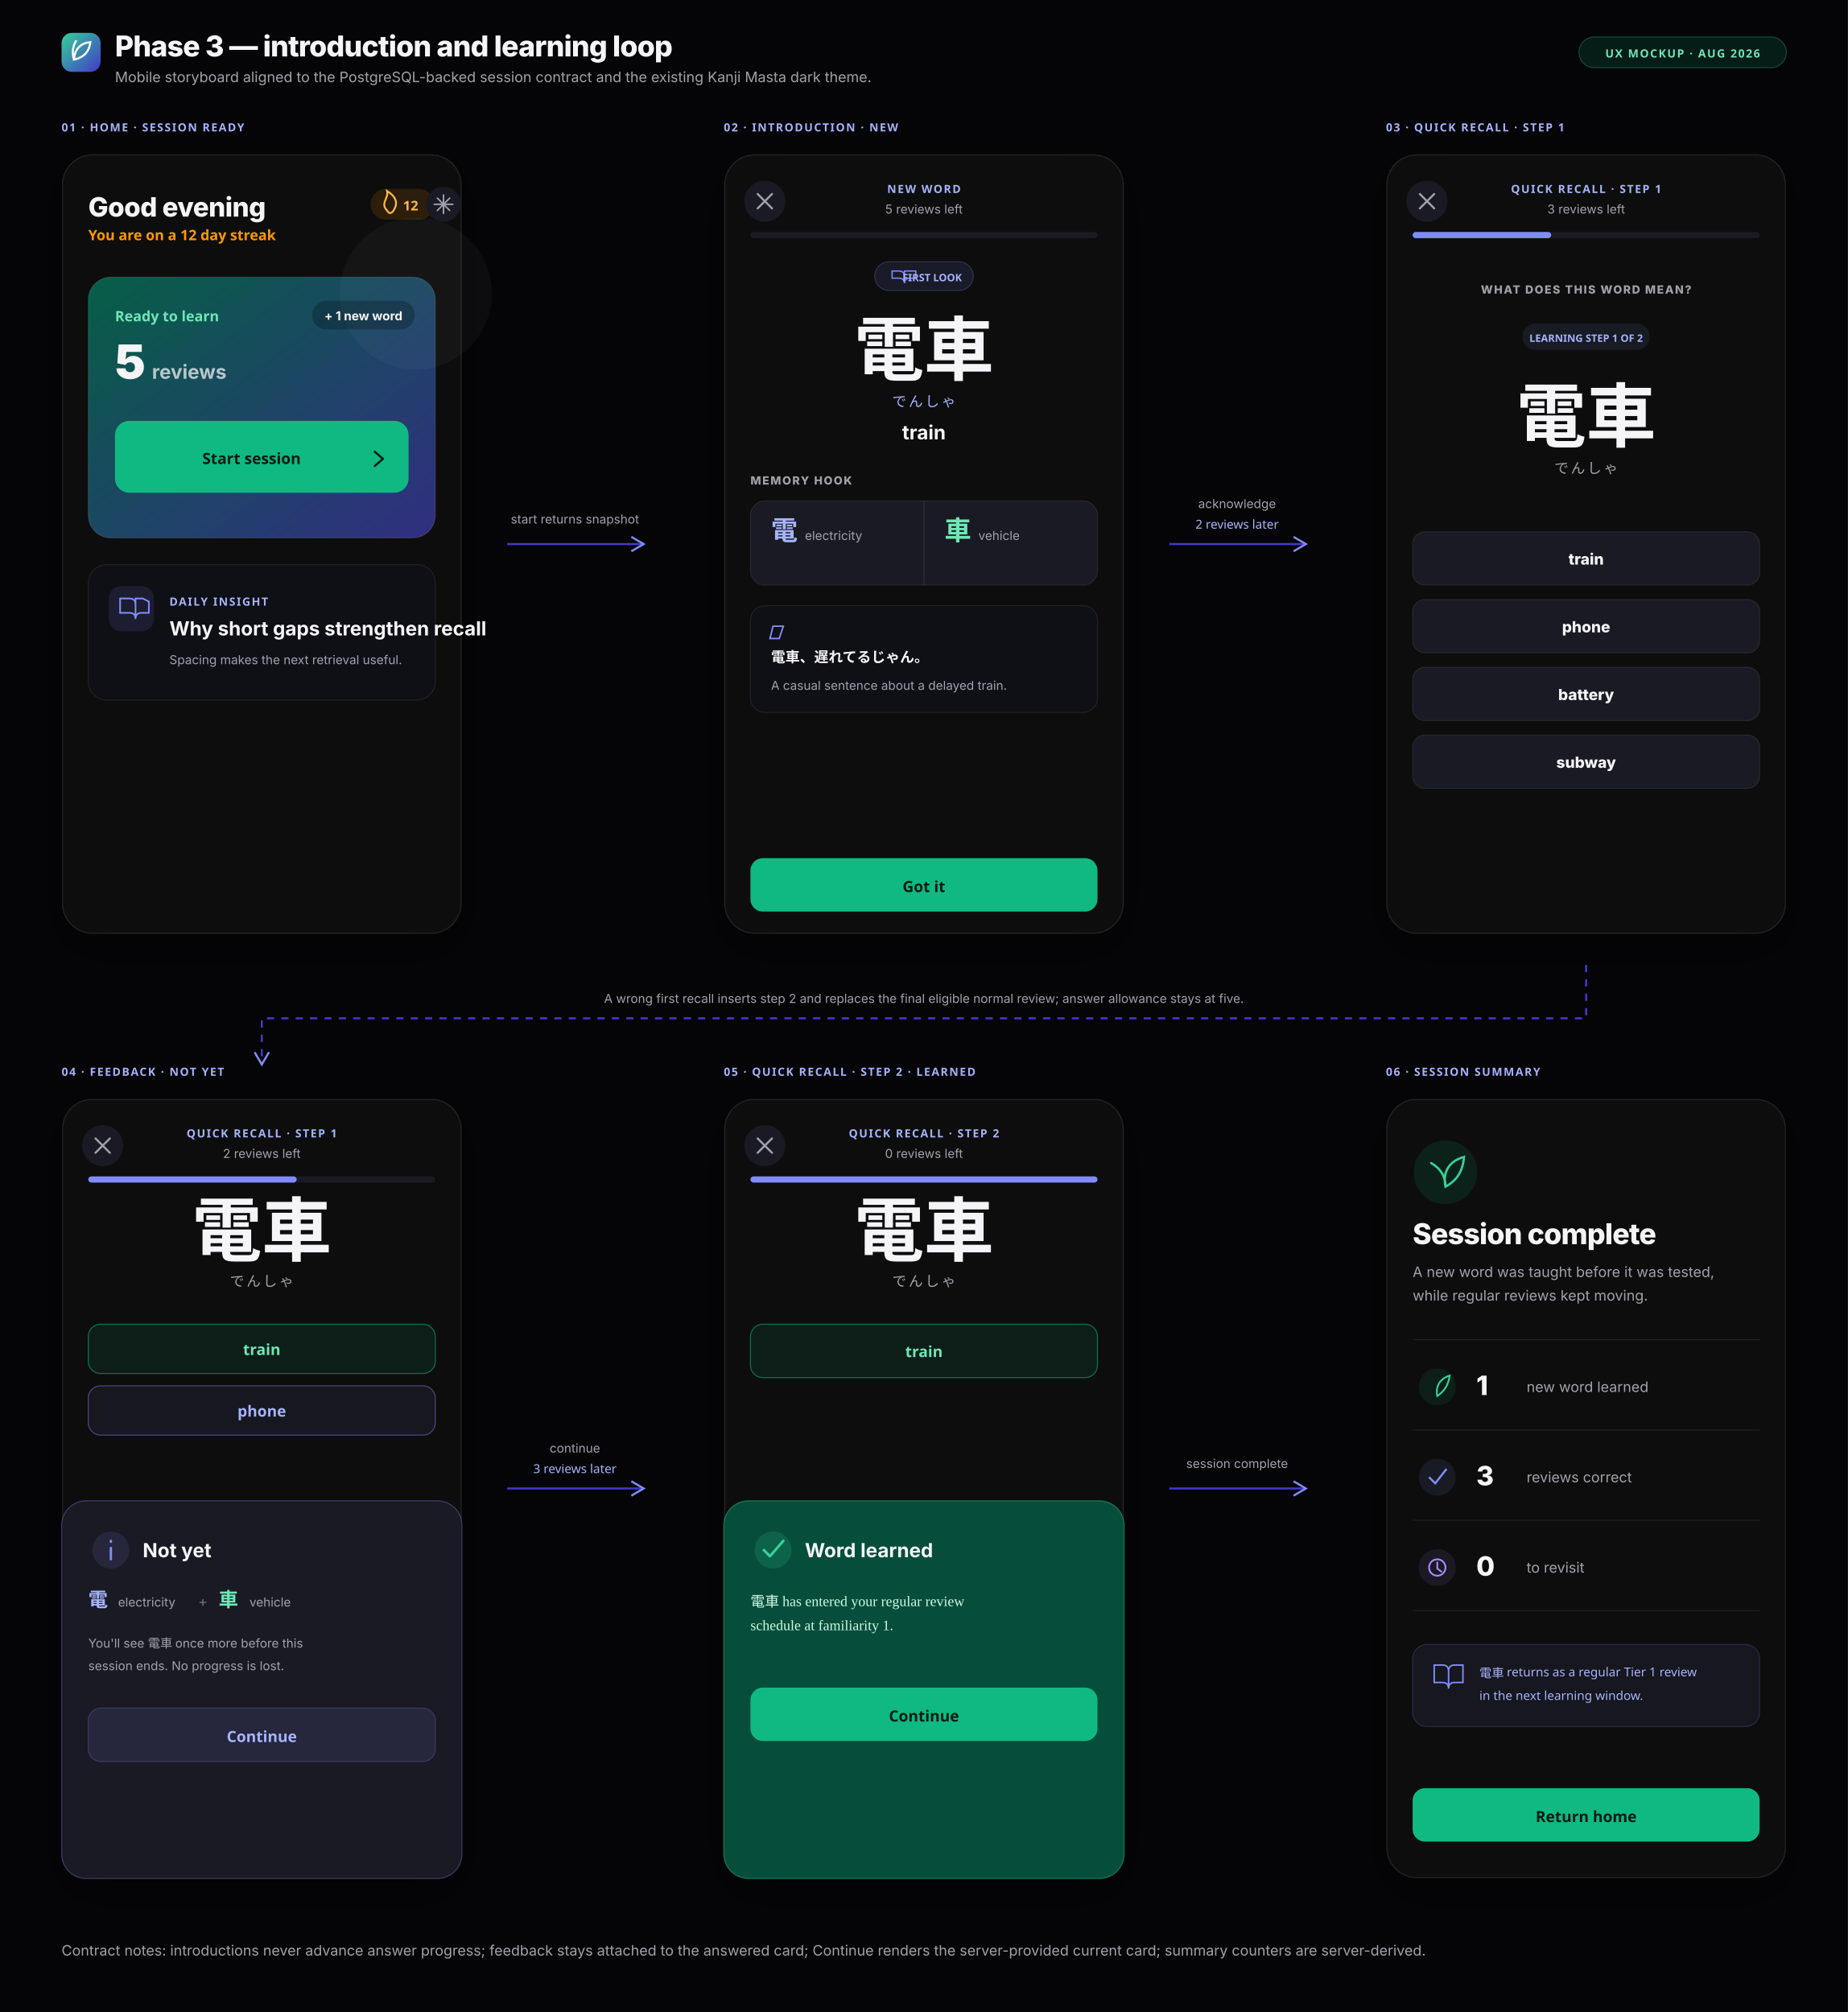
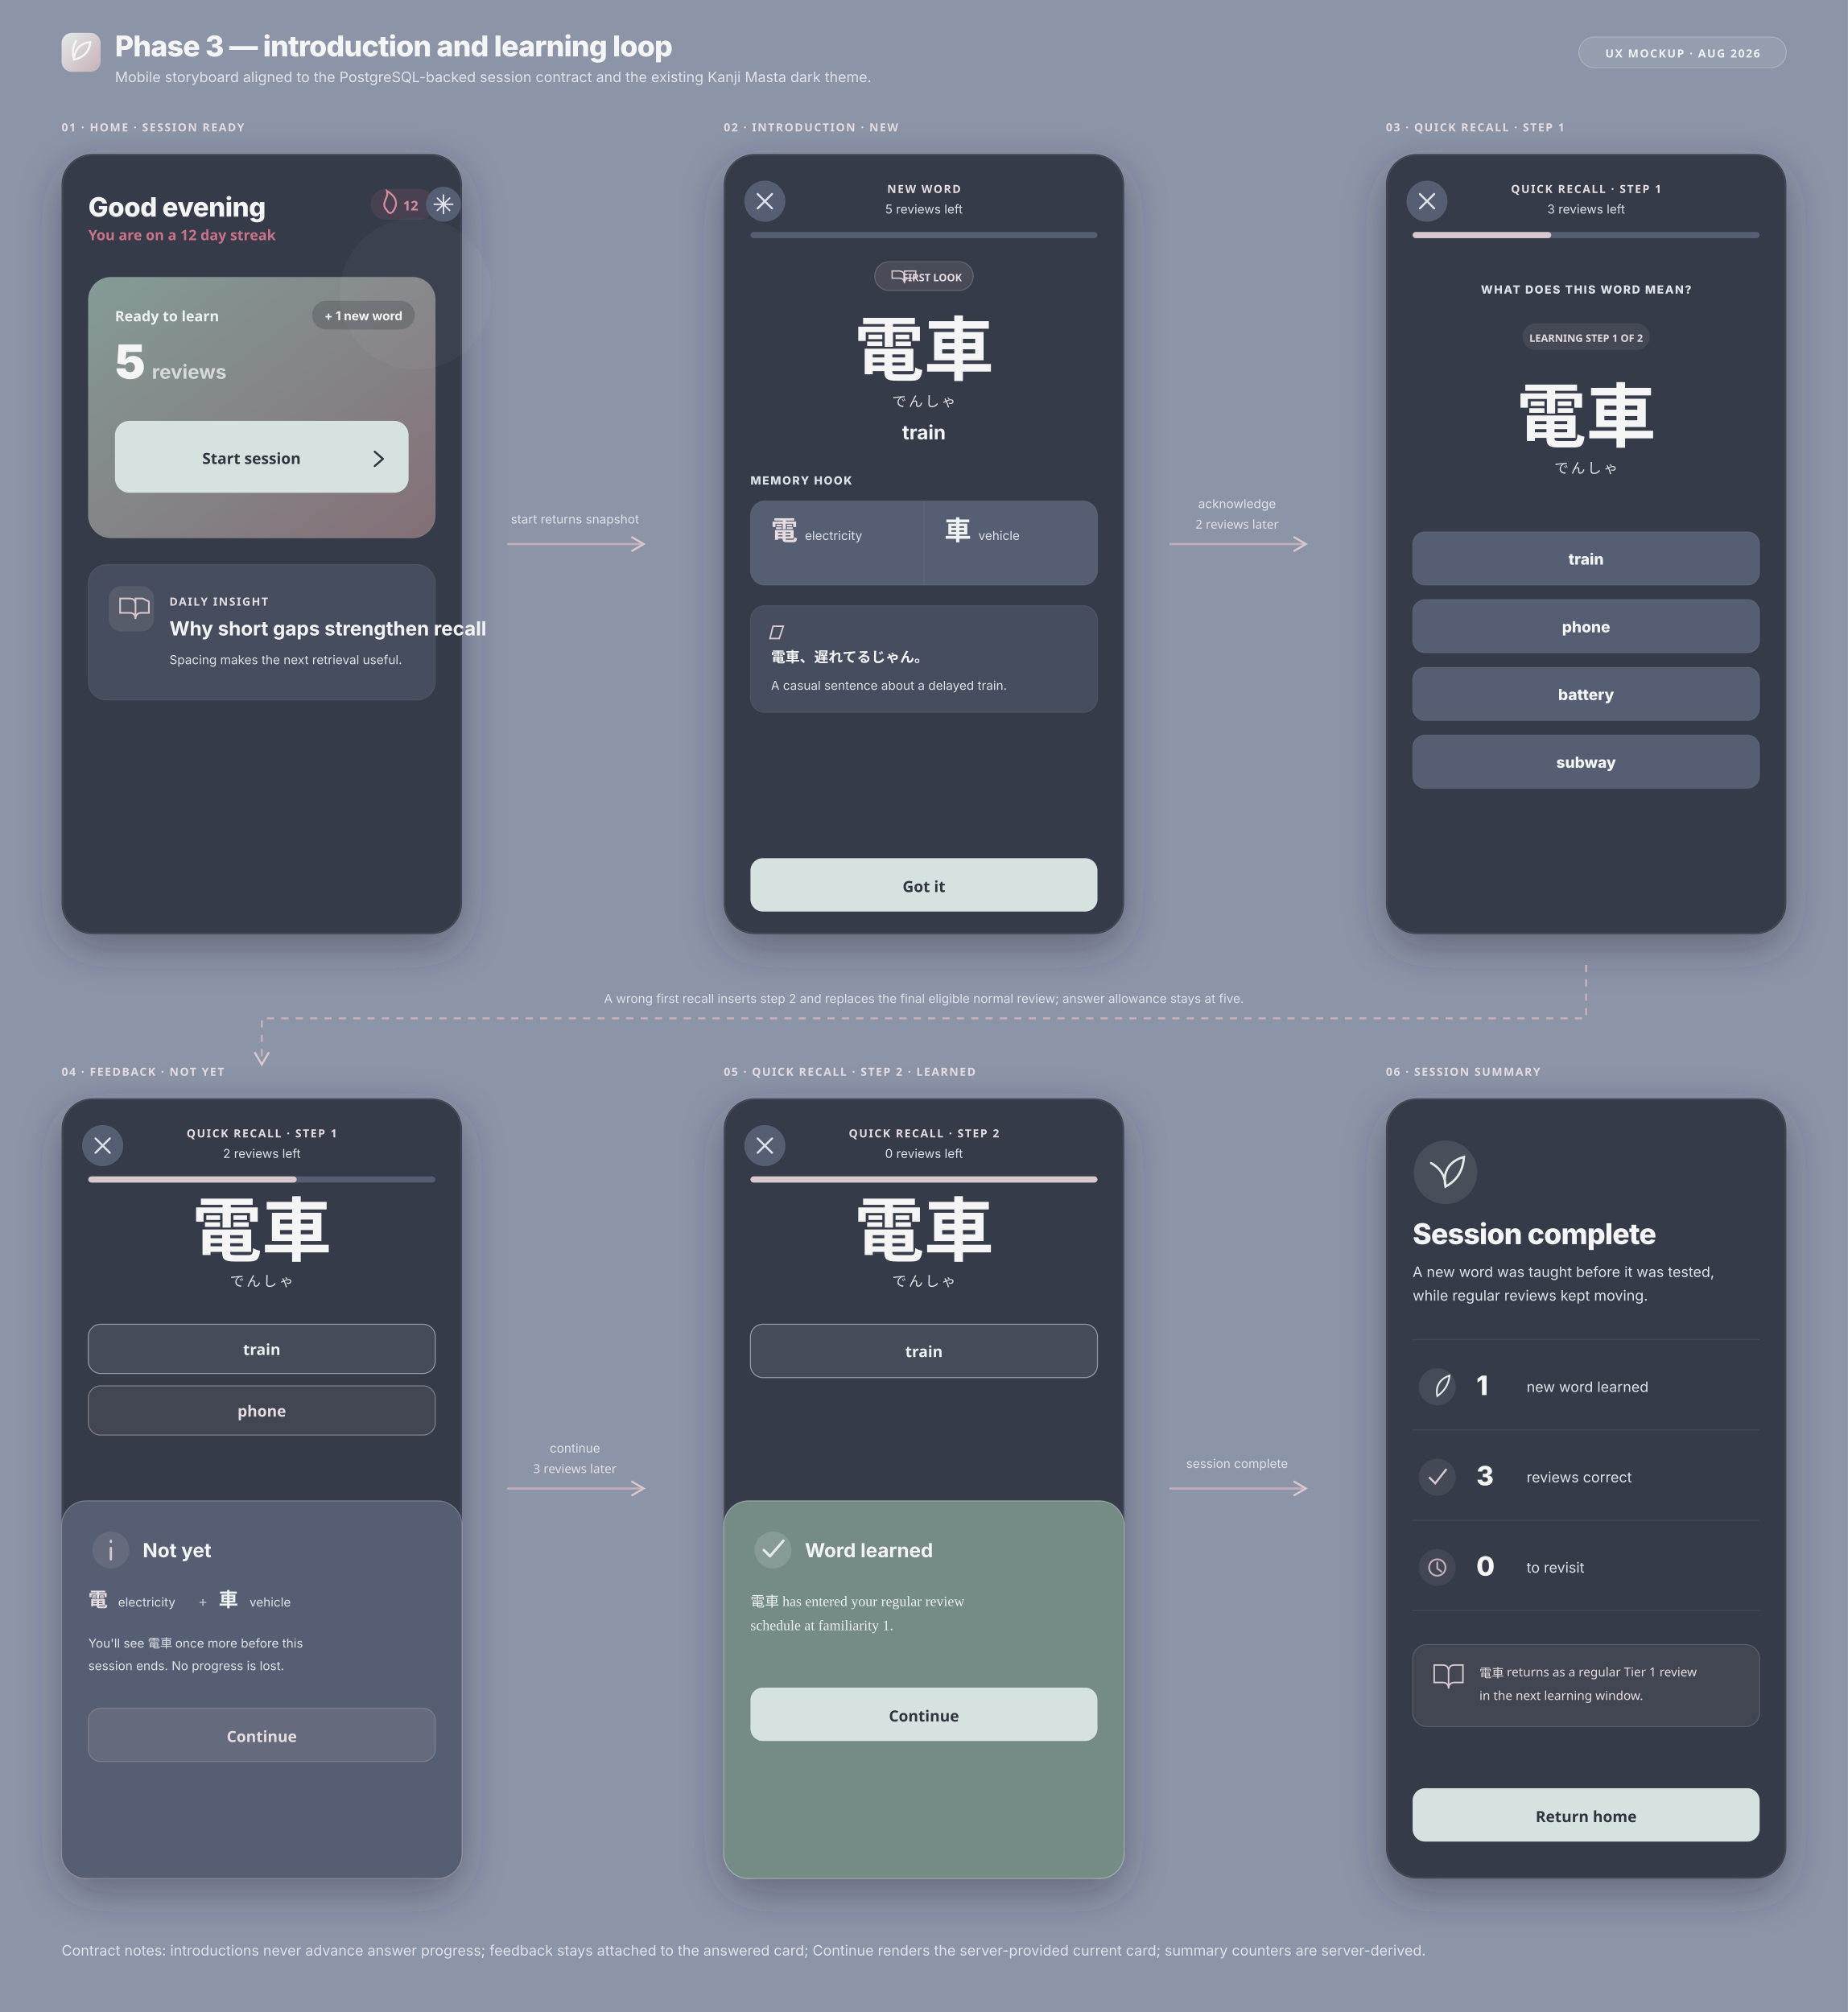
<svg xmlns="http://www.w3.org/2000/svg" width="1800" height="1960" viewBox="0 0 1800 1960" role="img" aria-labelledby="title desc">
  <defs>
    <linearGradient id="slot-gradient" x1="0" y1="0" x2="1" y2="1">
-       <stop offset="0" stop-color="#065f46" />
-       <stop offset="1" stop-color="#312e81" />
+       <stop offset="0" stop-color="#849B96" />
+       <stop offset="1" stop-color="#846F77" />
    </linearGradient>
    <linearGradient id="brand-gradient" x1="0" y1="0" x2="1" y2="1">
-       <stop offset="0" stop-color="#34d399" />
-       <stop offset="1" stop-color="#4338ca" />
+       <stop offset="0" stop-color="#E4EBE9" />
+       <stop offset="1" stop-color="#C6B0B8" />
    </linearGradient>
    <filter id="shadow" x="-20%" y="-20%" width="140%" height="150%">
-       <feDropShadow dx="0" dy="14" stdDeviation="20" flood-color="#000000" flood-opacity="0.42" />
+       <feDropShadow dx="0" dy="14" stdDeviation="20" flood-color="#2B303C" flood-opacity="0.42" />
    </filter>
    <style>
-       .canvas{fill:#050508}.app{fill:#0a0a0f}.card{fill:#0f0f16}.raised{fill:#1a1a24}.line{stroke:rgba(255,255,255,.08);stroke-width:1}
-       .text{fill:#f5f5f7;font-family:"Noto Sans JP",system-ui,-apple-system,"Segoe UI",sans-serif}.muted{fill:#a1a1aa;font-family:"Noto Sans JP",system-ui,-apple-system,"Segoe UI",sans-serif}.quiet{fill:#71717a;font-family:"Noto Sans JP",system-ui,-apple-system,"Segoe UI",sans-serif}
-       .emerald{fill:#34d399;font-family:"Noto Sans JP",system-ui,sans-serif}.emeraldPale{fill:#6ee7b7;font-family:"Noto Sans JP",system-ui,sans-serif}.indigo{fill:#818cf8;font-family:"Noto Sans JP",system-ui,sans-serif}.indigoPale{fill:#a5b4fc;font-family:"Noto Sans JP",system-ui,sans-serif}
-       .darkText{fill:#031b13;font-family:"Noto Sans JP",system-ui,sans-serif}.title{font-size:28px;font-weight:800;letter-spacing:-.6px}.h1{font-size:26px;font-weight:800;letter-spacing:-.4px}.h2{font-size:19px;font-weight:750}.word{font-size:68px;font-weight:650}.body{font-size:14px}.small{font-size:12px}.tiny{font-size:10px}.label{font-size:11px;font-weight:800;letter-spacing:1.2px}.button{font-size:15px;font-weight:800}
+       .canvas{fill:#8C94A8}.app{fill:#343A48}.card{fill:#454D5E}.raised{fill:#555E72}.line{stroke:rgba(245,245,245,.08);stroke-width:1}
+       .text{fill:#F5F5F5;font-family:"Noto Sans JP",system-ui,-apple-system,"Segoe UI",sans-serif}.muted{fill:#DFE2E8;font-family:"Noto Sans JP",system-ui,-apple-system,"Segoe UI",sans-serif}.quiet{fill:#BCC2CD;font-family:"Noto Sans JP",system-ui,-apple-system,"Segoe UI",sans-serif}
+       .primary{fill:#E4EBE9;font-family:"Noto Sans JP",system-ui,sans-serif}.primaryPale{fill:#EEF2F1;font-family:"Noto Sans JP",system-ui,sans-serif}.secondary{fill:#D8C8CE;font-family:"Noto Sans JP",system-ui,sans-serif}.secondaryPale{fill:#E7DCE0;font-family:"Noto Sans JP",system-ui,sans-serif}
+       .darkText{fill:#30343F;font-family:"Noto Sans JP",system-ui,sans-serif}.title{font-size:28px;font-weight:800;letter-spacing:-.6px}.h1{font-size:26px;font-weight:800;letter-spacing:-.4px}.h2{font-size:19px;font-weight:750}.word{font-size:68px;font-weight:650}.body{font-size:14px}.small{font-size:12px}.tiny{font-size:10px}.label{font-size:11px;font-weight:800;letter-spacing:1.2px}.button{font-size:15px;font-weight:800}
    </style>
    <g id="phone-shell">
      <rect width="390" height="760" rx="30" class="app" filter="url(#shadow)" />
-       <rect x="1" y="1" width="388" height="758" rx="29" fill="none" stroke="rgba(255,255,255,.09)" />
+       <rect x="1" y="1" width="388" height="758" rx="29" fill="none" stroke="rgba(245,245,245,.09)" />
    </g>
  </defs>
  <rect width="1800" height="1960" class="canvas" />
  <rect x="60" y="32" width="38" height="38" rx="10" fill="url(#brand-gradient)" />
-   <path d="M72 58c10-2 15-8 16-17-9 1-15 6-16 17Zm0 0c-2-7-1-13 2-18" fill="none" stroke="#fff" stroke-width="2" stroke-linecap="round" />
+   <path d="M72 58c10-2 15-8 16-17-9 1-15 6-16 17Zm0 0c-2-7-1-13 2-18" fill="none" stroke="#F5F5F5" stroke-width="2" stroke-linecap="round" />
  <text x="112" y="55" class="text title">Phase 3 — introduction and learning loop</text>
  <text x="112" y="80" class="muted body">Mobile storyboard aligned to the PostgreSQL-backed session contract and the existing Kanji Masta dark theme.</text>
-   <rect x="1538" y="36" width="202" height="30" rx="15" fill="rgba(16,185,129,.13)" stroke="rgba(52,211,153,.28)" />
-   <text x="1639" y="56" text-anchor="middle" class="emeraldPale label">UX MOCKUP · AUG 2026</text>
-   <text x="60" y="128" class="indigoPale label">01 · HOME · SESSION READY</text>
+   <rect x="1538" y="36" width="202" height="30" rx="15" fill="rgba(214,226,223,.13)" stroke="rgba(228,235,233,.28)" />
+   <text x="1639" y="56" text-anchor="middle" class="primaryPale label">UX MOCKUP · AUG 2026</text>
+   <text x="60" y="128" class="secondaryPale label">01 · HOME · SESSION READY</text>
  <use href="#phone-shell" x="60" y="150" />
  <text x="86" y="211" class="text h1">Good evening</text>
-   <text x="86" y="234" fill="#ff9800" class="body" font-family="system-ui" font-weight="700">You are on a 12 day streak</text>
-   <rect x="361" y="184" width="62" height="30" rx="15" fill="rgba(255,152,0,.13)" />
-   <path d="M377 205c-7-7 2-12 0-19 8 5 11 11 7 18-2 4-5 5-7 1Z" fill="none" stroke="#ffb74d" stroke-width="1.8" />
-   <text x="400" y="205" text-anchor="middle" fill="#ffb74d" font-family="system-ui" font-size="13" font-weight="800">12</text>
+   <text x="86" y="234" fill="#CA7288" class="body" font-family="system-ui" font-weight="700">You are on a 12 day streak</text>
+   <rect x="361" y="184" width="62" height="30" rx="15" fill="rgba(202,114,136,.13)" />
+   <path d="M377 205c-7-7 2-12 0-19 8 5 11 11 7 18-2 4-5 5-7 1Z" fill="none" stroke="#D58D9F" stroke-width="1.8" />
+   <text x="400" y="205" text-anchor="middle" fill="#D58D9F" font-family="system-ui" font-size="13" font-weight="800">12</text>
  <circle cx="432" cy="199" r="17" class="raised" />
-   <path d="M432 190v18M423 199h18M426 193l12 12M438 193l-12 12" fill="none" stroke="#a1a1aa" stroke-width="1.5" stroke-linecap="round" />
-   <rect x="86" y="270" width="338" height="254" rx="22" fill="url(#slot-gradient)" stroke="rgba(255,255,255,.11)" />
-   <circle cx="405" cy="286" r="74" fill="rgba(255,255,255,.035)" />
-   <text x="112" y="313" class="emeraldPale body" font-weight="750">Ready to learn</text>
-   <rect x="304" y="293" width="100" height="28" rx="14" fill="rgba(0,0,0,.24)" />
+   <path d="M432 190v18M423 199h18M426 193l12 12M438 193l-12 12" fill="none" stroke="#DFE2E8" stroke-width="1.5" stroke-linecap="round" />
+   <rect x="86" y="270" width="338" height="254" rx="22" fill="url(#slot-gradient)" stroke="rgba(245,245,245,.11)" />
+   <circle cx="405" cy="286" r="74" fill="rgba(245,245,245,.035)" />
+   <text x="112" y="313" class="primaryPale body" font-weight="750">Ready to learn</text>
+   <rect x="304" y="293" width="100" height="28" rx="14" fill="rgba(43,48,60,.24)" />
  <text x="354" y="312" text-anchor="middle" class="text small" font-weight="700">+ 1 new word</text>
  <text x="112" y="369" class="text" font-family="system-ui" font-size="46" font-weight="850">5</text>
  <text x="148" y="369" class="text h2" opacity=".72">reviews</text>
-   <rect x="112" y="410" width="286" height="70" rx="14" fill="#10b981" />
+   <rect x="112" y="410" width="286" height="70" rx="14" fill="#D6E2DF" />
  <text x="245" y="452" text-anchor="middle" class="darkText button">Start session</text>
-   <path d="m365 440 8 7-8 7" fill="none" stroke="#031b13" stroke-width="2" stroke-linecap="round" stroke-linejoin="round" />
-   <rect x="86" y="550" width="338" height="132" rx="18" class="card" stroke="rgba(255,255,255,.08)" />
-   <rect x="106" y="571" width="44" height="44" rx="12" fill="rgba(129,140,248,.12)" />
-   <path d="M117 583h9c4 0 6 2 6 6v14c0-4-2-6-6-6h-9Zm22 0h-7v20c0-4 2-6 6-6h7v-11Z" fill="none" stroke="#818cf8" stroke-width="1.6" />
-   <text x="165" y="590" class="indigoPale label">DAILY INSIGHT</text>
+   <path d="m365 440 8 7-8 7" fill="none" stroke="#30343F" stroke-width="2" stroke-linecap="round" stroke-linejoin="round" />
+   <rect x="86" y="550" width="338" height="132" rx="18" class="card" stroke="rgba(245,245,245,.08)" />
+   <rect x="106" y="571" width="44" height="44" rx="12" fill="rgba(216,200,206,.12)" />
+   <path d="M117 583h9c4 0 6 2 6 6v14c0-4-2-6-6-6h-9Zm22 0h-7v20c0-4 2-6 6-6h7v-11Z" fill="none" stroke="#D8C8CE" stroke-width="1.6" />
+   <text x="165" y="590" class="secondaryPale label">DAILY INSIGHT</text>
  <text x="165" y="619" class="text h2">Why short gaps strengthen recall</text>
  <text x="165" y="647" class="muted small">Spacing makes the next retrieval useful.</text>
-   <path d="M494 530h132" fill="none" stroke="#4338ca" stroke-width="2" />
-   <path d="m615 523 12 7-12 7" fill="none" stroke="#818cf8" stroke-width="2" />
+   <path d="M494 530h132" fill="none" stroke="#C6B0B8" stroke-width="2" />
+   <path d="m615 523 12 7-12 7" fill="none" stroke="#D8C8CE" stroke-width="2" />
  <text x="560" y="510" text-anchor="middle" class="muted small">start returns snapshot</text>
-   <text x="705" y="128" class="indigoPale label">02 · INTRODUCTION · NEW</text>
+   <text x="705" y="128" class="secondaryPale label">02 · INTRODUCTION · NEW</text>
  <use href="#phone-shell" x="705" y="150" />
  <circle cx="745" cy="196" r="20" class="raised" />
-   <path d="m738 189 14 14m0-14-14 14" stroke="#a1a1aa" stroke-width="2" stroke-linecap="round" />
-   <text x="900" y="188" text-anchor="middle" class="indigoPale label">NEW WORD</text>
+   <path d="m738 189 14 14m0-14-14 14" stroke="#DFE2E8" stroke-width="2" stroke-linecap="round" />
+   <text x="900" y="188" text-anchor="middle" class="secondaryPale label">NEW WORD</text>
  <text x="900" y="208" text-anchor="middle" class="muted small">5 reviews left</text>
  <rect x="731" y="226" width="338" height="6" rx="3" class="raised" />
-   <rect x="731" y="226" width="0" height="6" rx="3" fill="#818cf8" />
-   <rect x="852" y="255" width="96" height="28" rx="14" fill="rgba(129,140,248,.12)" stroke="rgba(129,140,248,.24)" />
-   <path d="M869 264h7c3 0 5 2 5 5v7c0-3-2-5-5-5h-7Zm17 0h-5v12c0-3 2-5 5-5h6v-7Z" fill="none" stroke="#818cf8" stroke-width="1.3" />
-   <text x="908" y="274" text-anchor="middle" class="indigoPale tiny" font-weight="750">FIRST LOOK</text>
+   <rect x="731" y="226" width="0" height="6" rx="3" fill="#D8C8CE" />
+   <rect x="852" y="255" width="96" height="28" rx="14" fill="rgba(216,200,206,.12)" stroke="rgba(216,200,206,.24)" />
+   <path d="M869 264h7c3 0 5 2 5 5v7c0-3-2-5-5-5h-7Zm17 0h-5v12c0-3 2-5 5-5h6v-7Z" fill="none" stroke="#D8C8CE" stroke-width="1.3" />
+   <text x="908" y="274" text-anchor="middle" class="secondaryPale tiny" font-weight="750">FIRST LOOK</text>
  <text x="900" y="365" text-anchor="middle" class="text word">電車</text>
-   <text x="900" y="396" text-anchor="middle" class="indigoPale body" letter-spacing="2">でんしゃ</text>
+   <text x="900" y="396" text-anchor="middle" class="secondaryPale body" letter-spacing="2">でんしゃ</text>
  <text x="900" y="428" text-anchor="middle" class="text h2">train</text>
  <text x="731" y="472" class="muted label">MEMORY HOOK</text>
-   <rect x="731" y="488" width="338" height="82" rx="14" class="raised" stroke="rgba(255,255,255,.08)" />
+   <rect x="731" y="488" width="338" height="82" rx="14" class="raised" stroke="rgba(245,245,245,.08)" />
  <line x1="900" y1="488" x2="900" y2="570" class="line" />
-   <text x="751" y="526" class="indigoPale h1">電</text>
+   <text x="751" y="526" class="secondaryPale h1">電</text>
  <text x="784" y="526" class="muted small">electricity</text>
-   <text x="920" y="526" class="emeraldPale h1">車</text>
+   <text x="920" y="526" class="primaryPale h1">車</text>
  <text x="953" y="526" class="muted small">vehicle</text>
-   <rect x="731" y="590" width="338" height="104" rx="14" class="card" stroke="rgba(255,255,255,.08)" />
-   <path d="M753 610h10l-4 12h-9Z" fill="none" stroke="#818cf8" stroke-width="1.5" />
+   <rect x="731" y="590" width="338" height="104" rx="14" class="card" stroke="rgba(245,245,245,.08)" />
+   <path d="M753 610h10l-4 12h-9Z" fill="none" stroke="#D8C8CE" stroke-width="1.5" />
  <text x="751" y="645" class="text body" font-weight="650">電車、遅れてるじゃん。</text>
  <text x="751" y="672" class="muted small">A casual sentence about a delayed train.</text>
-   <rect x="731" y="836" width="338" height="52" rx="12" fill="#10b981" />
+   <rect x="731" y="836" width="338" height="52" rx="12" fill="#D6E2DF" />
  <text x="900" y="869" text-anchor="middle" class="darkText button">Got it</text>
-   <path d="M1139 530h132" fill="none" stroke="#4338ca" stroke-width="2" />
-   <path d="m1260 523 12 7-12 7" fill="none" stroke="#818cf8" stroke-width="2" />
+   <path d="M1139 530h132" fill="none" stroke="#C6B0B8" stroke-width="2" />
+   <path d="m1260 523 12 7-12 7" fill="none" stroke="#D8C8CE" stroke-width="2" />
  <text x="1205" y="495" text-anchor="middle" class="muted small">acknowledge</text>
-   <text x="1205" y="515" text-anchor="middle" class="indigoPale small">2 reviews later</text>
-   <text x="1350" y="128" class="indigoPale label">03 · QUICK RECALL · STEP 1</text>
+   <text x="1205" y="515" text-anchor="middle" class="secondaryPale small">2 reviews later</text>
+   <text x="1350" y="128" class="secondaryPale label">03 · QUICK RECALL · STEP 1</text>
  <use href="#phone-shell" x="1350" y="150" />
  <circle cx="1390" cy="196" r="20" class="raised" />
-   <path d="m1383 189 14 14m0-14-14 14" stroke="#a1a1aa" stroke-width="2" stroke-linecap="round" />
-   <text x="1545" y="188" text-anchor="middle" class="indigoPale label">QUICK RECALL · STEP 1</text>
+   <path d="m1383 189 14 14m0-14-14 14" stroke="#DFE2E8" stroke-width="2" stroke-linecap="round" />
+   <text x="1545" y="188" text-anchor="middle" class="secondaryPale label">QUICK RECALL · STEP 1</text>
  <text x="1545" y="208" text-anchor="middle" class="muted small">3 reviews left</text>
  <rect x="1376" y="226" width="338" height="6" rx="3" class="raised" />
-   <rect x="1376" y="226" width="135" height="6" rx="3" fill="#818cf8" />
+   <rect x="1376" y="226" width="135" height="6" rx="3" fill="#D8C8CE" />
  <text x="1545" y="286" text-anchor="middle" class="muted label">WHAT DOES THIS WORD MEAN?</text>
-   <rect x="1483" y="315" width="124" height="26" rx="13" fill="rgba(129,140,248,.10)" />
-   <text x="1545" y="333" text-anchor="middle" class="indigoPale tiny" font-weight="700">LEARNING STEP 1 OF 2</text>
+   <rect x="1483" y="315" width="124" height="26" rx="13" fill="rgba(216,200,206,.10)" />
+   <text x="1545" y="333" text-anchor="middle" class="secondaryPale tiny" font-weight="700">LEARNING STEP 1 OF 2</text>
  <text x="1545" y="430" text-anchor="middle" class="text word">電車</text>
  <text x="1545" y="461" text-anchor="middle" class="muted body" letter-spacing="2">でんしゃ</text>
  <g>
-     <rect x="1376" y="518" width="338" height="52" rx="12" class="raised" stroke="rgba(255,255,255,.08)" />
+     <rect x="1376" y="518" width="338" height="52" rx="12" class="raised" stroke="rgba(245,245,245,.08)" />
    <text x="1545" y="550" text-anchor="middle" class="text button">train</text>
-     <rect x="1376" y="584" width="338" height="52" rx="12" class="raised" stroke="rgba(255,255,255,.08)" />
+     <rect x="1376" y="584" width="338" height="52" rx="12" class="raised" stroke="rgba(245,245,245,.08)" />
    <text x="1545" y="616" text-anchor="middle" class="text button">phone</text>
-     <rect x="1376" y="650" width="338" height="52" rx="12" class="raised" stroke="rgba(255,255,255,.08)" />
+     <rect x="1376" y="650" width="338" height="52" rx="12" class="raised" stroke="rgba(245,245,245,.08)" />
    <text x="1545" y="682" text-anchor="middle" class="text button">battery</text>
-     <rect x="1376" y="716" width="338" height="52" rx="12" class="raised" stroke="rgba(255,255,255,.08)" />
+     <rect x="1376" y="716" width="338" height="52" rx="12" class="raised" stroke="rgba(245,245,245,.08)" />
    <text x="1545" y="748" text-anchor="middle" class="text button">subway</text>
  </g>
-   <path d="M1545 940v52H255v45" fill="none" stroke="#4338ca" stroke-width="2" stroke-dasharray="7 7" />
-   <path d="m248 1025 7 12 7-12" fill="none" stroke="#818cf8" stroke-width="2" />
+   <path d="M1545 940v52H255v45" fill="none" stroke="#C6B0B8" stroke-width="2" stroke-dasharray="7 7" />
+   <path d="m248 1025 7 12 7-12" fill="none" stroke="#D8C8CE" stroke-width="2" />
  <text x="900" y="977" text-anchor="middle" class="muted small">A wrong first recall inserts step 2 and replaces the final eligible normal review; answer allowance stays at five.</text>
-   <text x="60" y="1048" class="indigoPale label">04 · FEEDBACK · NOT YET</text>
+   <text x="60" y="1048" class="secondaryPale label">04 · FEEDBACK · NOT YET</text>
  <use href="#phone-shell" x="60" y="1070" />
  <circle cx="100" cy="1116" r="20" class="raised" />
-   <path d="m93 1109 14 14m0-14-14 14" stroke="#a1a1aa" stroke-width="2" stroke-linecap="round" />
-   <text x="255" y="1108" text-anchor="middle" class="indigoPale label">QUICK RECALL · STEP 1</text>
+   <path d="m93 1109 14 14m0-14-14 14" stroke="#DFE2E8" stroke-width="2" stroke-linecap="round" />
+   <text x="255" y="1108" text-anchor="middle" class="secondaryPale label">QUICK RECALL · STEP 1</text>
  <text x="255" y="1128" text-anchor="middle" class="muted small">2 reviews left</text>
  <rect x="86" y="1146" width="338" height="6" rx="3" class="raised" />
-   <rect x="86" y="1146" width="203" height="6" rx="3" fill="#818cf8" />
+   <rect x="86" y="1146" width="203" height="6" rx="3" fill="#D8C8CE" />
  <text x="255" y="1223" text-anchor="middle" class="text word">電車</text>
  <text x="255" y="1253" text-anchor="middle" class="muted body" letter-spacing="2">でんしゃ</text>
-   <rect x="86" y="1290" width="338" height="48" rx="12" fill="rgba(16,185,129,.10)" stroke="rgba(16,185,129,.55)" />
-   <text x="255" y="1320" text-anchor="middle" class="emeraldPale button">train</text>
-   <rect x="86" y="1350" width="338" height="48" rx="12" fill="rgba(129,140,248,.08)" stroke="rgba(129,140,248,.45)" />
-   <text x="255" y="1380" text-anchor="middle" class="indigoPale button">phone</text>
-   <rect x="60" y="1462" width="390" height="368" rx="24" class="raised" stroke="rgba(129,140,248,.35)" />
-   <circle cx="108" cy="1510" r="18" fill="rgba(129,140,248,.12)" />
-   <path d="M108 1501v1m0 6v11" stroke="#818cf8" stroke-width="2.3" stroke-linecap="round" />
+   <rect x="86" y="1290" width="338" height="48" rx="12" fill="rgba(214,226,223,.10)" stroke="rgba(214,226,223,.55)" />
+   <text x="255" y="1320" text-anchor="middle" class="primaryPale button">train</text>
+   <rect x="86" y="1350" width="338" height="48" rx="12" fill="rgba(216,200,206,.08)" stroke="rgba(216,200,206,.45)" />
+   <text x="255" y="1380" text-anchor="middle" class="secondaryPale button">phone</text>
+   <rect x="60" y="1462" width="390" height="368" rx="24" class="raised" stroke="rgba(216,200,206,.35)" />
+   <circle cx="108" cy="1510" r="18" fill="rgba(216,200,206,.12)" />
+   <path d="M108 1501v1m0 6v11" stroke="#D8C8CE" stroke-width="2.3" stroke-linecap="round" />
  <text x="139" y="1517" class="text h2">Not yet</text>
-   <text x="86" y="1565" class="indigoPale h2">電</text>
+   <text x="86" y="1565" class="secondaryPale h2">電</text>
  <text x="115" y="1565" class="muted small">electricity</text>
  <text x="193" y="1565" class="quiet body">+</text>
-   <text x="213" y="1565" class="emeraldPale h2">車</text>
+   <text x="213" y="1565" class="primaryPale h2">車</text>
  <text x="243" y="1565" class="muted small">vehicle</text>
  <text x="86" y="1605" class="muted small">You'll see 電車 once more before this</text>
  <text x="86" y="1627" class="muted small">session ends. No progress is lost.</text>
-   <rect x="86" y="1664" width="338" height="52" rx="12" fill="rgba(129,140,248,.12)" stroke="rgba(129,140,248,.24)" />
-   <text x="255" y="1697" text-anchor="middle" class="indigoPale button">Continue</text>
-   <path d="M494 1450h132" fill="none" stroke="#4338ca" stroke-width="2" />
-   <path d="m615 1443 12 7-12 7" fill="none" stroke="#818cf8" stroke-width="2" />
+   <rect x="86" y="1664" width="338" height="52" rx="12" fill="rgba(216,200,206,.12)" stroke="rgba(216,200,206,.24)" />
+   <text x="255" y="1697" text-anchor="middle" class="secondaryPale button">Continue</text>
+   <path d="M494 1450h132" fill="none" stroke="#C6B0B8" stroke-width="2" />
+   <path d="m615 1443 12 7-12 7" fill="none" stroke="#D8C8CE" stroke-width="2" />
  <text x="560" y="1415" text-anchor="middle" class="muted small">continue</text>
-   <text x="560" y="1435" text-anchor="middle" class="indigoPale small">3 reviews later</text>
-   <text x="705" y="1048" class="indigoPale label">05 · QUICK RECALL · STEP 2 · LEARNED</text>
+   <text x="560" y="1435" text-anchor="middle" class="secondaryPale small">3 reviews later</text>
+   <text x="705" y="1048" class="secondaryPale label">05 · QUICK RECALL · STEP 2 · LEARNED</text>
  <use href="#phone-shell" x="705" y="1070" />
  <circle cx="745" cy="1116" r="20" class="raised" />
-   <path d="m738 1109 14 14m0-14-14 14" stroke="#a1a1aa" stroke-width="2" stroke-linecap="round" />
-   <text x="900" y="1108" text-anchor="middle" class="indigoPale label">QUICK RECALL · STEP 2</text>
+   <path d="m738 1109 14 14m0-14-14 14" stroke="#DFE2E8" stroke-width="2" stroke-linecap="round" />
+   <text x="900" y="1108" text-anchor="middle" class="secondaryPale label">QUICK RECALL · STEP 2</text>
  <text x="900" y="1128" text-anchor="middle" class="muted small">0 reviews left</text>
  <rect x="731" y="1146" width="338" height="6" rx="3" class="raised" />
-   <rect x="731" y="1146" width="338" height="6" rx="3" fill="#818cf8" />
+   <rect x="731" y="1146" width="338" height="6" rx="3" fill="#D8C8CE" />
  <text x="900" y="1223" text-anchor="middle" class="text word">電車</text>
  <text x="900" y="1253" text-anchor="middle" class="muted body" letter-spacing="2">でんしゃ</text>
-   <rect x="731" y="1290" width="338" height="52" rx="12" fill="rgba(16,185,129,.10)" stroke="rgba(16,185,129,.55)" />
-   <text x="900" y="1322" text-anchor="middle" class="emeraldPale button">train</text>
-   <rect x="705" y="1462" width="390" height="368" rx="24" fill="#064e3b" stroke="rgba(52,211,153,.40)" />
-   <circle cx="753" cy="1510" r="18" fill="rgba(52,211,153,.16)" />
-   <path d="m744 1510 6 6 13-15" fill="none" stroke="#34d399" stroke-width="2.5" stroke-linecap="round" stroke-linejoin="round" />
+   <rect x="731" y="1290" width="338" height="52" rx="12" fill="rgba(214,226,223,.10)" stroke="rgba(214,226,223,.55)" />
+   <text x="900" y="1322" text-anchor="middle" class="primaryPale button">train</text>
+   <rect x="705" y="1462" width="390" height="368" rx="24" fill="#748B86" stroke="rgba(228,235,233,.40)" />
+   <circle cx="753" cy="1510" r="18" fill="rgba(228,235,233,.16)" />
+   <path d="m744 1510 6 6 13-15" fill="none" stroke="#E4EBE9" stroke-width="2.5" stroke-linecap="round" stroke-linejoin="round" />
  <text x="784" y="1517" class="text h2">Word learned</text>
-   <text x="731" y="1565" fill="#d1fae5" class="body">電車 has entered your regular review</text>
-   <text x="731" y="1588" fill="#d1fae5" class="body">schedule at familiarity 1.</text>
-   <rect x="731" y="1644" width="338" height="52" rx="12" fill="#10b981" />
+   <text x="731" y="1565" fill="#EEF2F1" class="body">電車 has entered your regular review</text>
+   <text x="731" y="1588" fill="#EEF2F1" class="body">schedule at familiarity 1.</text>
+   <rect x="731" y="1644" width="338" height="52" rx="12" fill="#D6E2DF" />
  <text x="900" y="1677" text-anchor="middle" class="darkText button">Continue</text>
-   <path d="M1139 1450h132" fill="none" stroke="#4338ca" stroke-width="2" />
-   <path d="m1260 1443 12 7-12 7" fill="none" stroke="#818cf8" stroke-width="2" />
+   <path d="M1139 1450h132" fill="none" stroke="#C6B0B8" stroke-width="2" />
+   <path d="m1260 1443 12 7-12 7" fill="none" stroke="#D8C8CE" stroke-width="2" />
  <text x="1205" y="1430" text-anchor="middle" class="muted small">session complete</text>
-   <text x="1350" y="1048" class="indigoPale label">06 · SESSION SUMMARY</text>
+   <text x="1350" y="1048" class="secondaryPale label">06 · SESSION SUMMARY</text>
  <use href="#phone-shell" x="1350" y="1070" />
-   <circle cx="1408" cy="1142" r="31" fill="rgba(16,185,129,.12)" />
-   <path d="M1408 1156c-3-15 4-25 18-29-1 14-7 23-18 29Zm0 0c0-10-5-18-14-23" fill="none" stroke="#34d399" stroke-width="2.2" stroke-linecap="round" />
+   <circle cx="1408" cy="1142" r="31" fill="rgba(214,226,223,.12)" />
+   <path d="M1408 1156c-3-15 4-25 18-29-1 14-7 23-18 29Zm0 0c0-10-5-18-14-23" fill="none" stroke="#E4EBE9" stroke-width="2.2" stroke-linecap="round" />
  <text x="1376" y="1212" class="text title">Session complete</text>
  <text x="1376" y="1244" class="muted body">A new word was taught before it was tested,</text>
  <text x="1376" y="1267" class="muted body">while regular reviews kept moving.</text>
  <line x1="1376" y1="1305" x2="1714" y2="1305" class="line" />
-   <circle cx="1400" cy="1351" r="18" fill="rgba(16,185,129,.10)" />
-   <path d="M1400 1360c-2-10 3-17 12-20-1 9-5 15-12 20Z" fill="none" stroke="#34d399" stroke-width="1.7" />
+   <circle cx="1400" cy="1351" r="18" fill="rgba(214,226,223,.10)" />
+   <path d="M1400 1360c-2-10 3-17 12-20-1 9-5 15-12 20Z" fill="none" stroke="#E4EBE9" stroke-width="1.7" />
  <text x="1438" y="1359" class="text h1">1</text>
  <text x="1487" y="1356" class="muted body">new word learned</text>
  <line x1="1376" y1="1393" x2="1714" y2="1393" class="line" />
-   <circle cx="1400" cy="1439" r="18" fill="rgba(129,140,248,.10)" />
-   <path d="m1392 1439 6 6 11-14" fill="none" stroke="#818cf8" stroke-width="2" />
+   <circle cx="1400" cy="1439" r="18" fill="rgba(216,200,206,.10)" />
+   <path d="m1392 1439 6 6 11-14" fill="none" stroke="#D8C8CE" stroke-width="2" />
  <text x="1438" y="1447" class="text h1">3</text>
  <text x="1487" y="1444" class="muted body">reviews correct</text>
  <line x1="1376" y1="1481" x2="1714" y2="1481" class="line" />
-   <circle cx="1400" cy="1527" r="18" fill="rgba(167,139,250,.10)" />
-   <circle cx="1400" cy="1527" r="8" fill="none" stroke="#a78bfa" stroke-width="1.7" />
-   <path d="M1400 1522v6l4 3" fill="none" stroke="#a78bfa" stroke-width="1.7" stroke-linecap="round" />
+   <circle cx="1400" cy="1527" r="18" fill="rgba(198,176,184,.10)" />
+   <circle cx="1400" cy="1527" r="8" fill="none" stroke="#C6B0B8" stroke-width="1.7" />
+   <path d="M1400 1522v6l4 3" fill="none" stroke="#C6B0B8" stroke-width="1.7" stroke-linecap="round" />
  <text x="1438" y="1535" class="text h1">0</text>
  <text x="1487" y="1532" class="muted body">to revisit</text>
  <line x1="1376" y1="1569" x2="1714" y2="1569" class="line" />
-   <rect x="1376" y="1602" width="338" height="80" rx="14" fill="rgba(129,140,248,.08)" stroke="rgba(129,140,248,.20)" />
-   <path d="M1397 1622h8c4 0 6 2 6 6v17c0-4-2-6-6-6h-8Zm28 0h-8c-4 0-6 2-6 6v17c0-4 2-6 6-6h8Z" fill="none" stroke="#818cf8" stroke-width="1.5" />
-   <text x="1441" y="1634" class="indigoPale small">電車 returns as a regular Tier 1 review</text>
-   <text x="1441" y="1656" class="indigoPale small">in the next learning window.</text>
-   <rect x="1376" y="1742" width="338" height="52" rx="12" fill="#10b981" />
+   <rect x="1376" y="1602" width="338" height="80" rx="14" fill="rgba(216,200,206,.08)" stroke="rgba(216,200,206,.20)" />
+   <path d="M1397 1622h8c4 0 6 2 6 6v17c0-4-2-6-6-6h-8Zm28 0h-8c-4 0-6 2-6 6v17c0-4 2-6 6-6h8Z" fill="none" stroke="#D8C8CE" stroke-width="1.5" />
+   <text x="1441" y="1634" class="secondaryPale small">電車 returns as a regular Tier 1 review</text>
+   <text x="1441" y="1656" class="secondaryPale small">in the next learning window.</text>
+   <rect x="1376" y="1742" width="338" height="52" rx="12" fill="#D6E2DF" />
  <text x="1545" y="1775" text-anchor="middle" class="darkText button">Return home</text>
  <text x="60" y="1905" class="muted body">Contract notes: introductions never advance answer progress; feedback stays attached to the answered card; Continue renders the server-provided current card; summary counters are server-derived.</text>
</svg>
